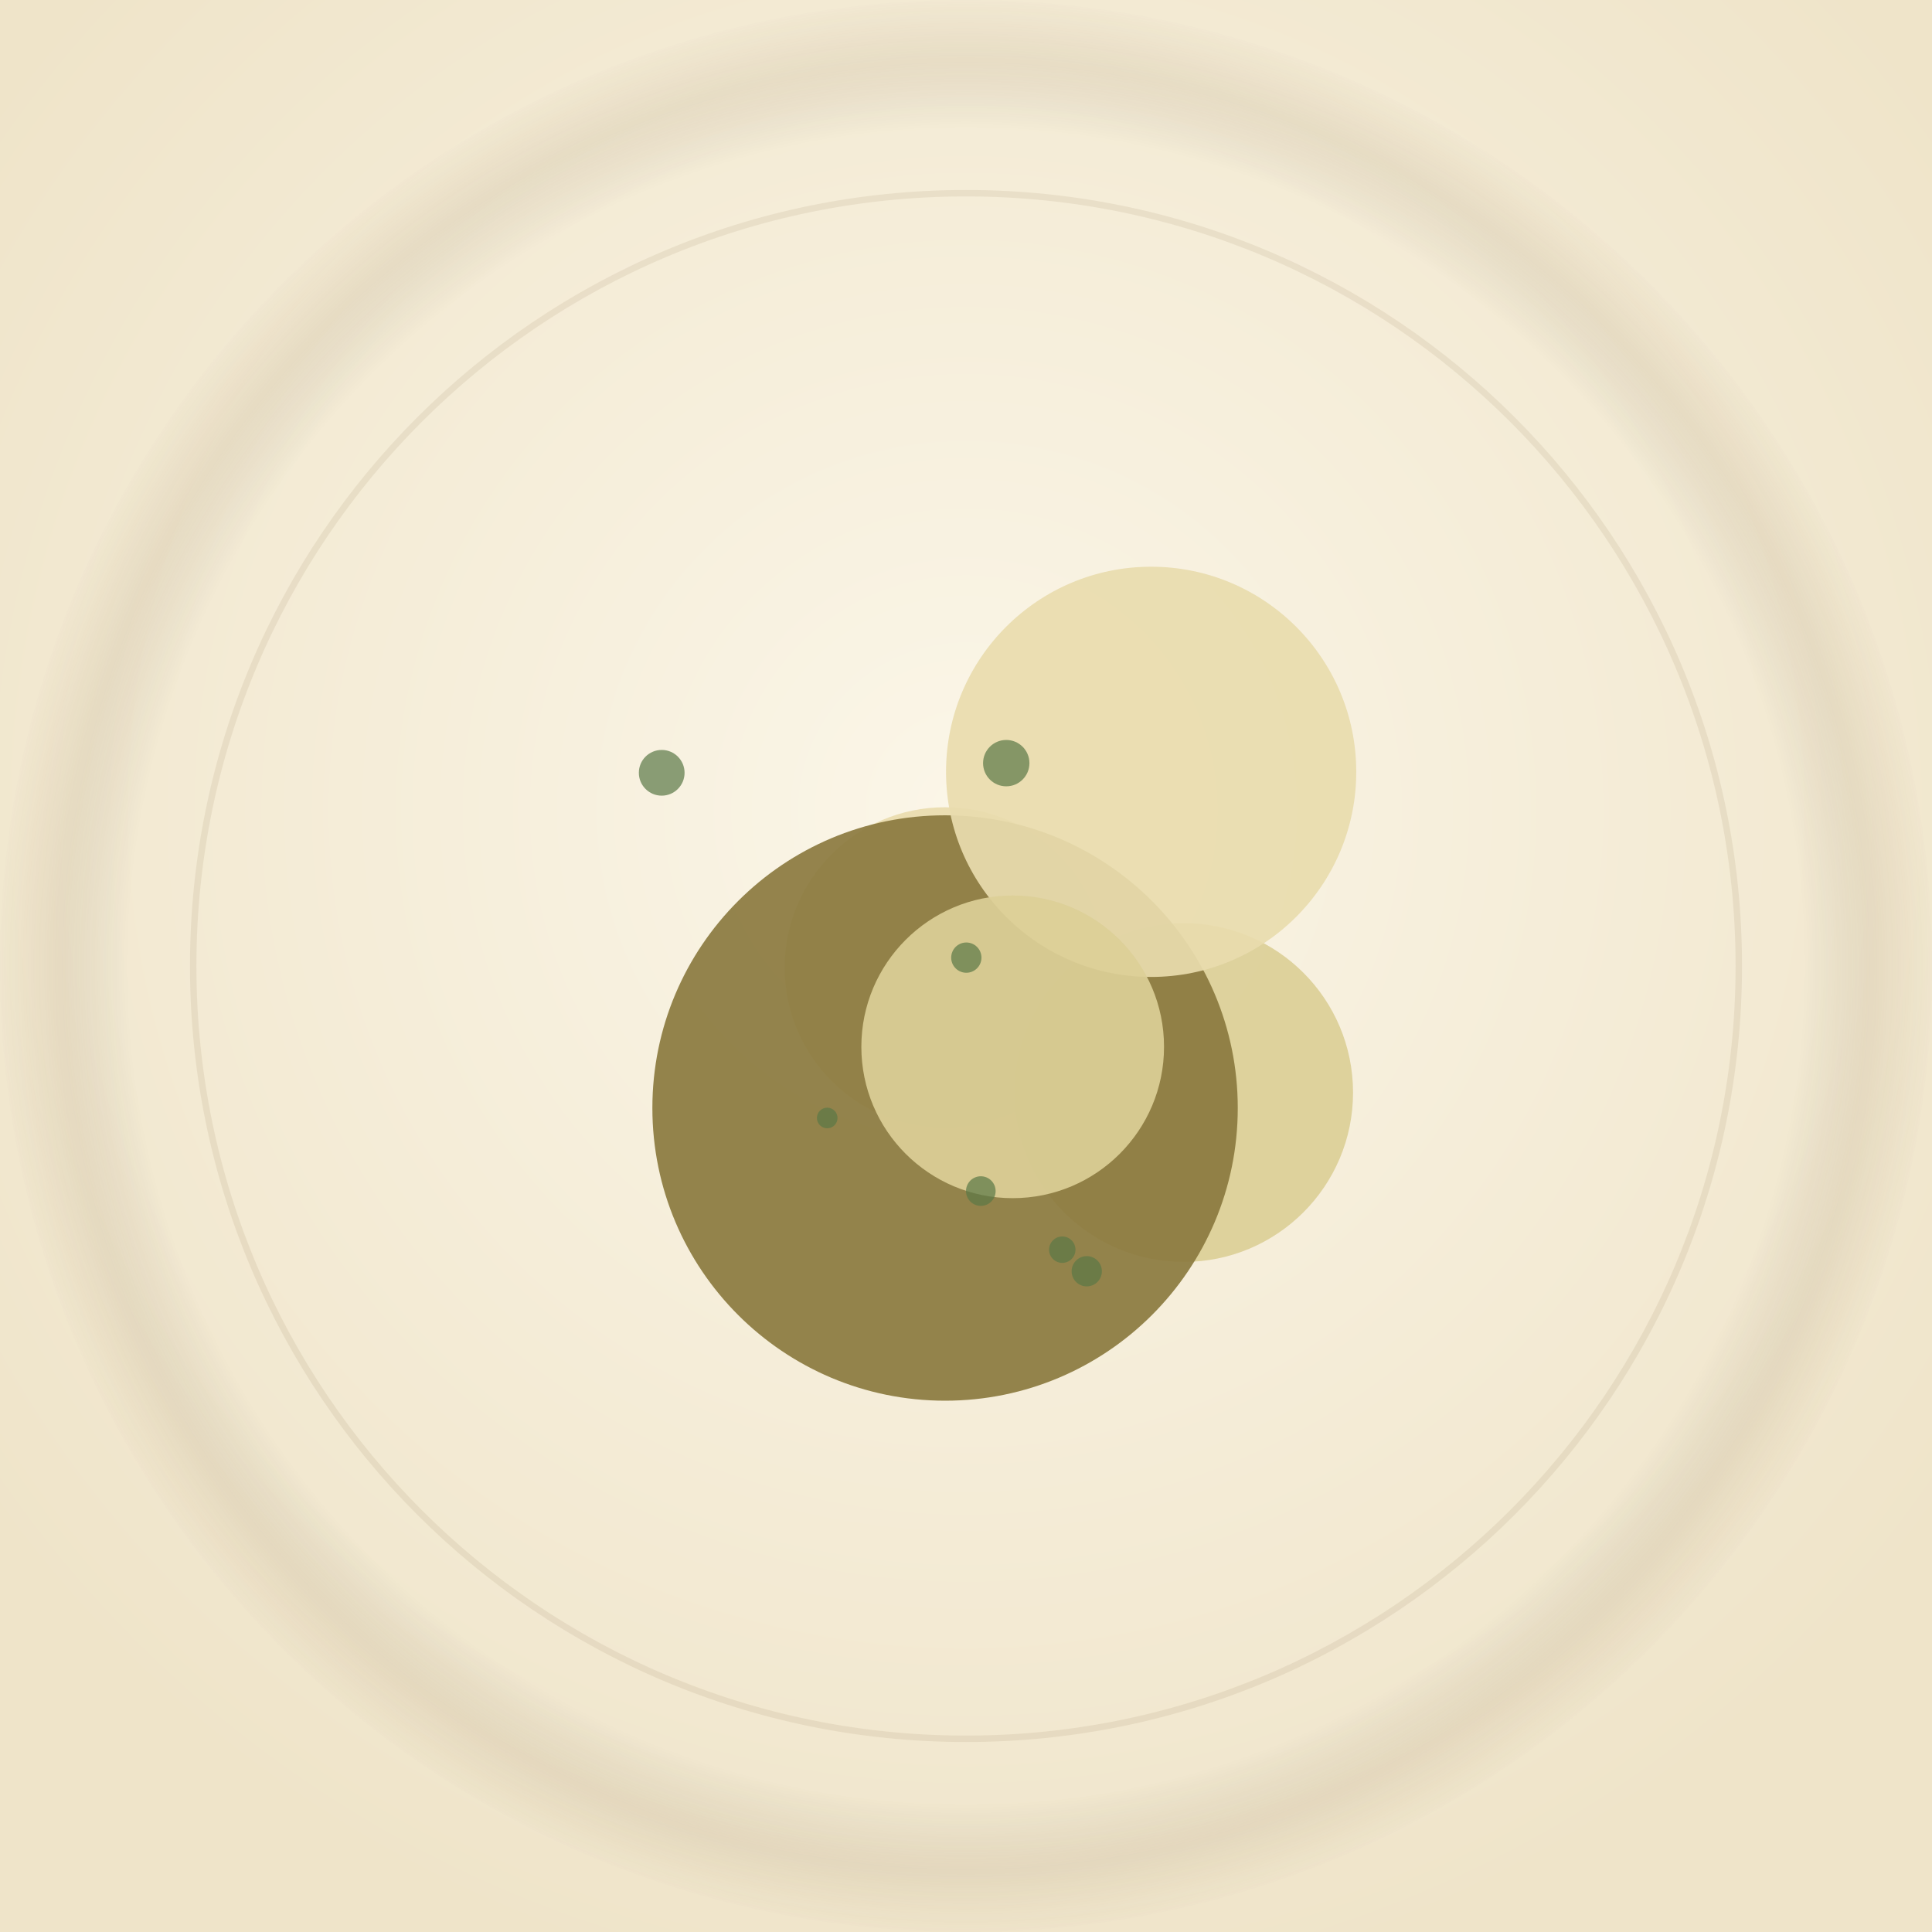
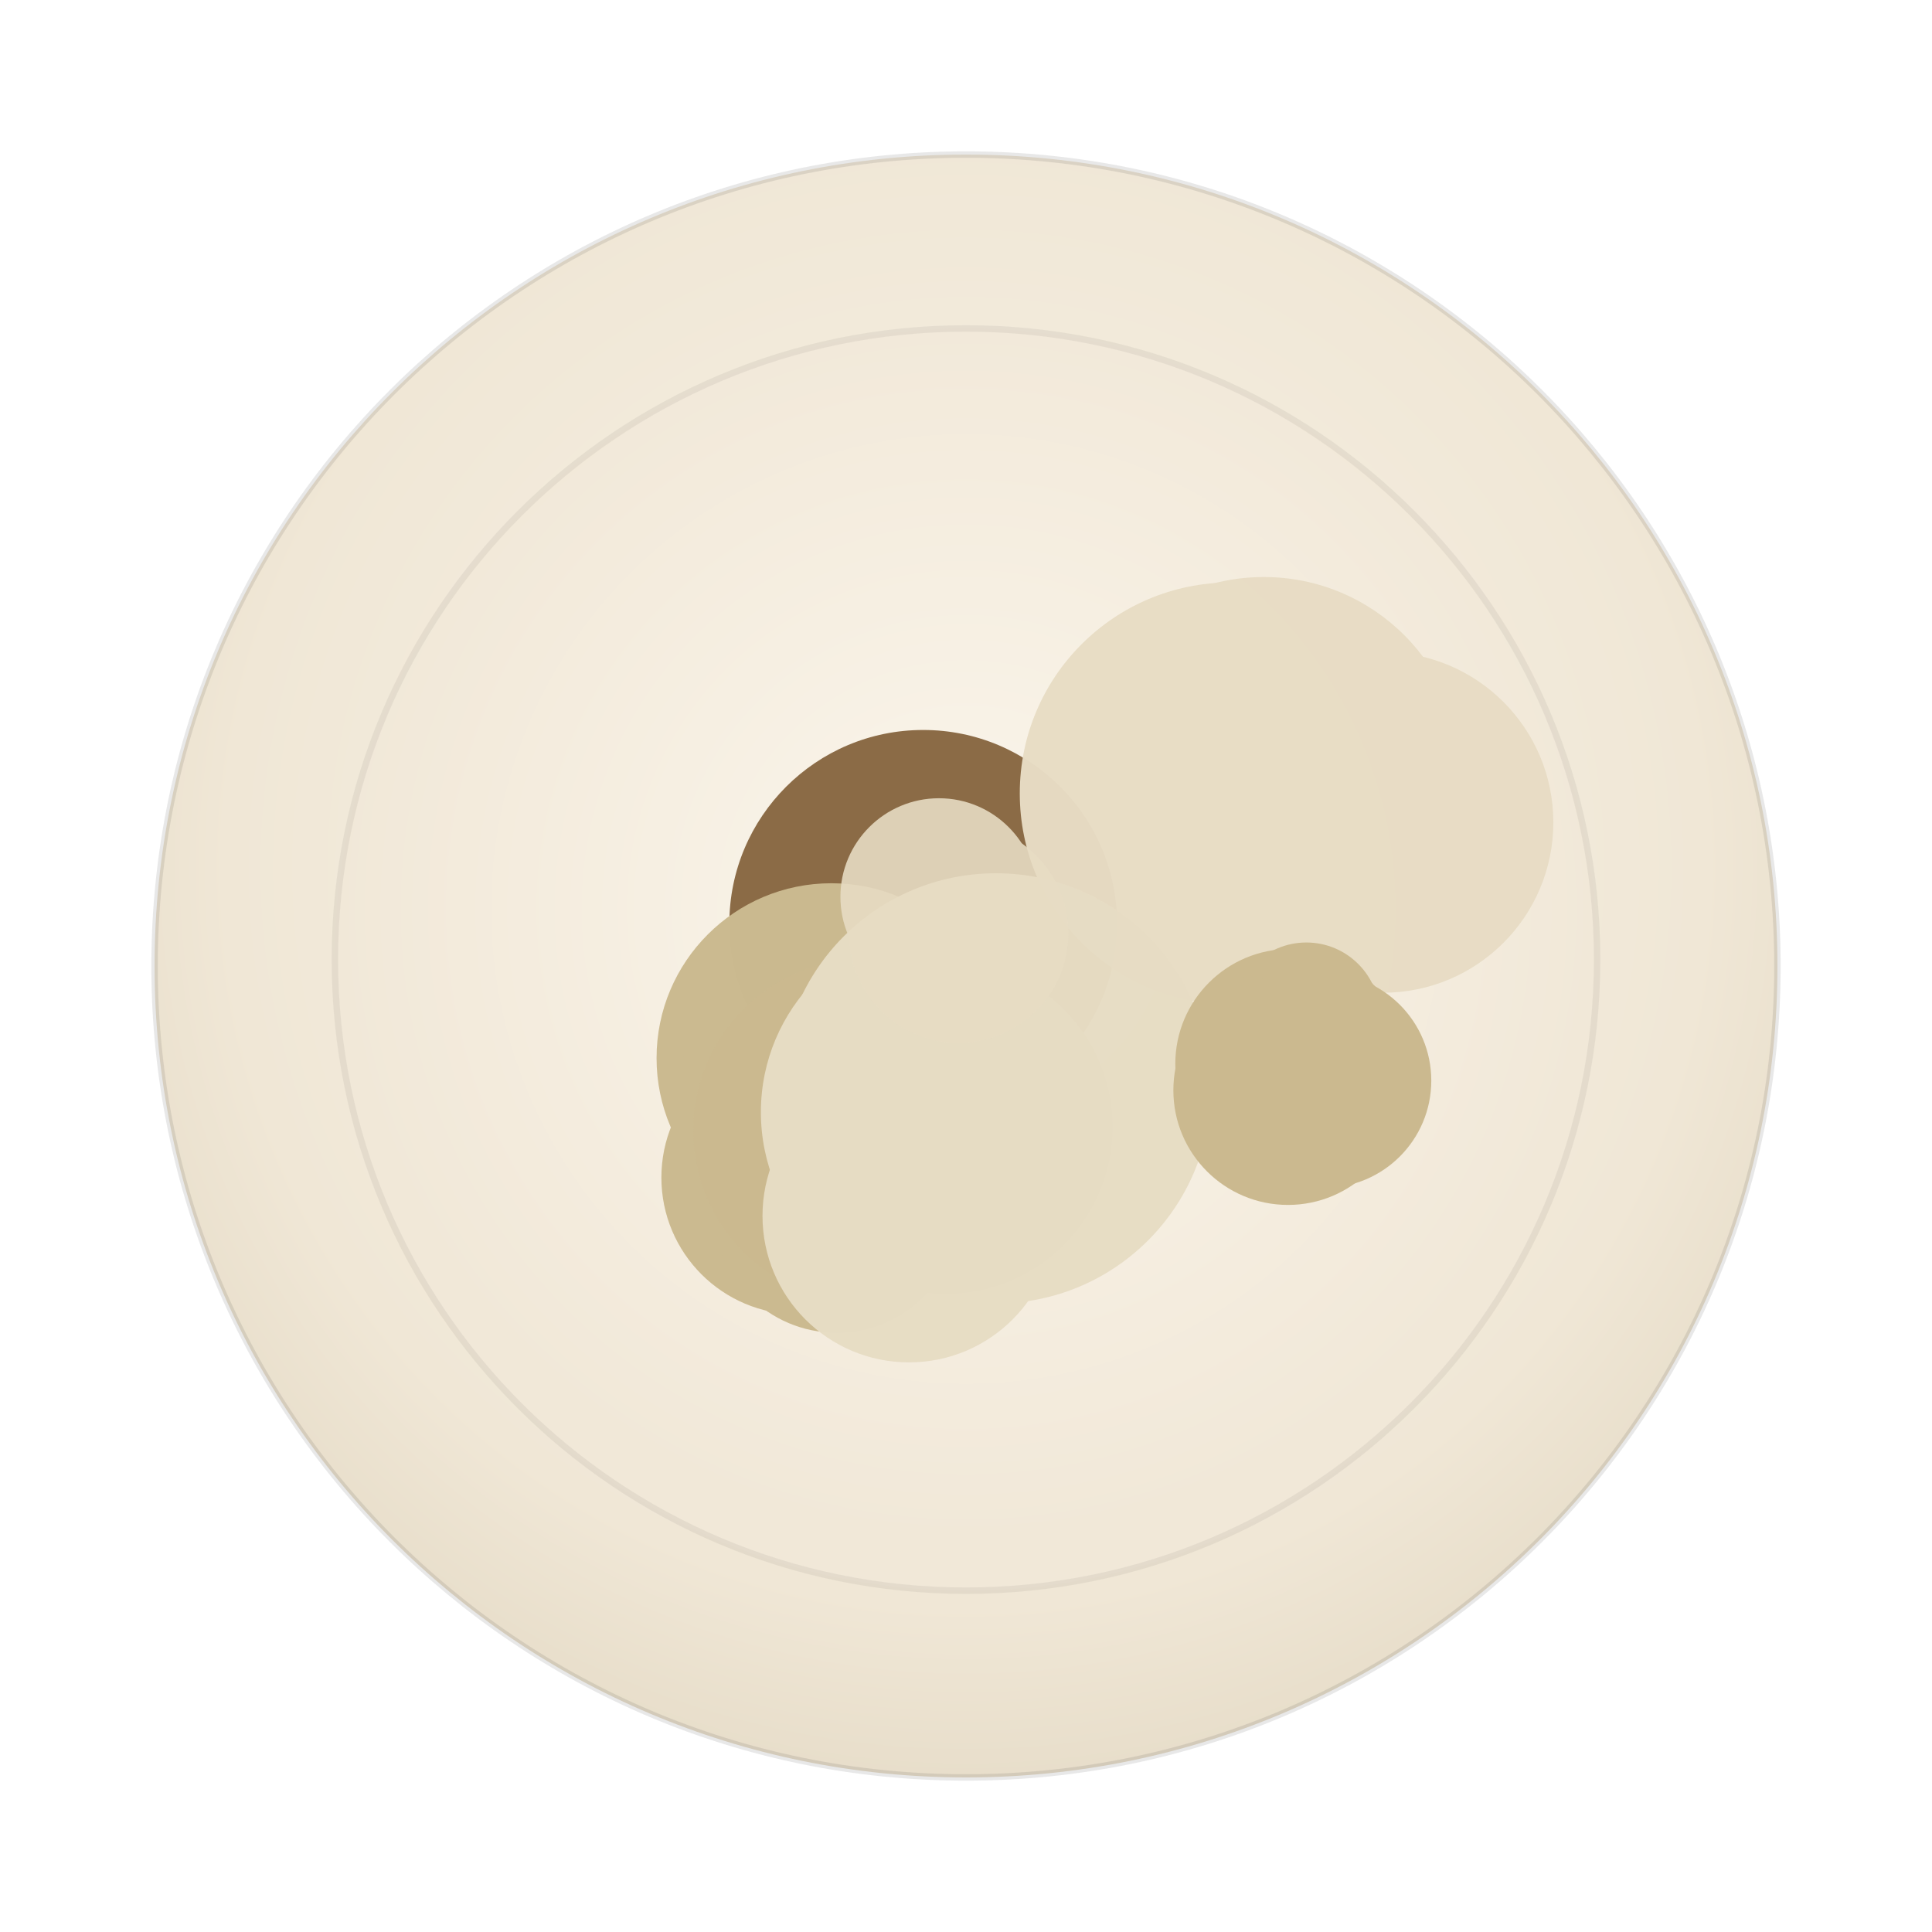
<svg xmlns="http://www.w3.org/2000/svg" width="600" height="600" viewBox="0 0 600 600">
  <defs>
-     <radialGradient id="pl" cx="50%" cy="42%" r="62%">
-       <stop offset="0%" stop-color="#fbf6e8" />
-       <stop offset="100%" stop-color="#efe4c9" />
+     <radialGradient id="plate" cx="50%" cy="44%" r="58%">
+       <stop offset="0%" stop-color="#f8f2e7" />
+       <stop offset="78%" stop-color="#f0e7d6" />
+       <stop offset="100%" stop-color="#e6dcc8" />
    </radialGradient>
-     <radialGradient id="rim" cx="50%" cy="50%" r="50%">
-       <stop offset="86%" stop-color="rgba(0,0,0,0)" />
-       <stop offset="93%" stop-color="rgba(120,90,50,0.10)" />
-       <stop offset="100%" stop-color="rgba(120,90,50,0)" />
+     <radialGradient id="well" cx="50%" cy="46%" r="50%">
+       <stop offset="0%" stop-color="#fbf6ec" />
+       <stop offset="100%" stop-color="#f1e8d8" />
    </radialGradient>
  </defs>
-   <rect width="600" height="600" fill="url(#pl)" />
-   <circle cx="300" cy="300" r="300" fill="url(#rim)" />
-   <circle cx="300" cy="300" r="240" fill="none" stroke="rgba(120,90,50,0.10)" stroke-width="2" />
-   <circle cx="293.5" cy="300.5" r="49.8" fill="#e9dcae" opacity="0.92" />
-   <circle cx="367.6" cy="339.3" r="52.6" fill="#dccf97" opacity="0.92" />
-   <circle cx="293.5" cy="344.1" r="90.9" fill="#8b7a3f" opacity="0.92" />
-   <circle cx="357.5" cy="239.7" r="63.7" fill="#e9dcae" opacity="0.92" />
-   <circle cx="314.5" cy="325.1" r="47.0" fill="#dccf97" opacity="0.92" />
-   <circle cx="312.5" cy="237.0" r="7.2" fill="rgba(90,120,70,0.7)" />
-   <circle cx="205.5" cy="240.0" r="7.1" fill="rgba(90,120,70,0.7)" />
-   <circle cx="304.6" cy="369.9" r="4.6" fill="rgba(90,120,70,0.7)" />
-   <circle cx="329.9" cy="388.1" r="4.1" fill="rgba(90,120,70,0.7)" />
-   <circle cx="256.9" cy="347.2" r="3.2" fill="rgba(90,120,70,0.7)" />
-   <circle cx="337.5" cy="394.8" r="4.7" fill="rgba(90,120,70,0.7)" />
-   <circle cx="300.1" cy="297.4" r="4.7" fill="rgba(90,120,70,0.7)" />
+   <circle cx="300" cy="300" r="252" fill="url(#plate)" />
+   <circle cx="300" cy="300" r="252" fill="none" stroke="rgba(26,25,22,0.10)" stroke-width="2" />
+   <circle cx="300" cy="298" r="196" fill="url(#well)" />
+   <circle cx="300" cy="298" r="196" fill="none" stroke="rgba(26,25,22,0.06)" stroke-width="2" />
+   <g>
+     <g opacity="0.99">
+       <circle cx="293.1" cy="293.3" r="50.1" fill="#8a6a45" />
+       <circle cx="286.6" cy="292.6" r="37.7" fill="#8a6a45" />
+       <circle cx="286.7" cy="286.9" r="60.2" fill="#8a6a45" />
+     </g>
+     <g opacity="0.99">
+       <circle cx="247.9" cy="365.7" r="42.5" fill="#cbb98f" />
+       <circle cx="258.2" cy="328.6" r="54.3" fill="#cbb98f" />
+       <circle cx="253.5" cy="327.0" r="41.2" fill="#cbb98f" />
+       <circle cx="259.8" cy="375.7" r="38.2" fill="#cbb98f" />
+       <circle cx="263.7" cy="357.3" r="45.6" fill="#cbb98f" />
+     </g>
+     <g opacity="0.97">
+       <circle cx="404.6" cy="275.4" r="33.8" fill="#e7dcc4" />
+       <circle cx="392.5" cy="240.9" r="61.7" fill="#e7dcc4" />
+       <circle cx="382.2" cy="246.4" r="65.5" fill="#e7dcc4" />
+       <circle cx="429.5" cy="255.4" r="52.9" fill="#e7dcc4" />
+       <circle cx="401.8" cy="258.2" r="33.0" fill="#e7dcc4" />
+     </g>
+     <g opacity="0.94">
+       <circle cx="293.7" cy="350.0" r="51.8" fill="#cbb98f" />
+       <circle cx="268.8" cy="352.4" r="46.5" fill="#cbb98f" />
+       <circle cx="262.1" cy="356.1" r="30.7" fill="#cbb98f" />
+       <circle cx="280.8" cy="338.6" r="38.3" fill="#cbb98f" />
+       <circle cx="268.7" cy="351.1" r="53.4" fill="#cbb98f" />
+     </g>
+     <g opacity="0.98">
+       <circle cx="309.3" cy="338.0" r="66.8" fill="#e7dcc4" />
+       <circle cx="282.3" cy="377.6" r="45.5" fill="#e7dcc4" />
+       <circle cx="294.6" cy="345.4" r="58.3" fill="#e7dcc4" />
+       <circle cx="287.1" cy="353.6" r="46.9" fill="#e7dcc4" />
+     </g>
+     <g opacity="0.89">
+       <circle cx="291.6" cy="278.5" r="30.6" fill="#e7dcc4" />
+       <circle cx="297.7" cy="289.8" r="34.1" fill="#e7dcc4" />
+       <circle cx="295.0" cy="289.2" r="21.1" fill="#e7dcc4" />
+       <circle cx="291.5" cy="288.8" r="19.0" fill="#e7dcc4" />
+     </g>
+     <g opacity="1.00">
+       <circle cx="411.2" cy="335.6" r="33.3" fill="#cbb98f" />
+       <circle cx="400.7" cy="330.4" r="35.7" fill="#cbb98f" />
+       <circle cx="405.7" cy="315.5" r="22.8" fill="#cbb98f" />
+       <circle cx="408.6" cy="330.1" r="25.3" fill="#cbb98f" />
+       <circle cx="400.0" cy="338.6" r="35.6" fill="#cbb98f" />
+     </g>
+   </g>
</svg>
